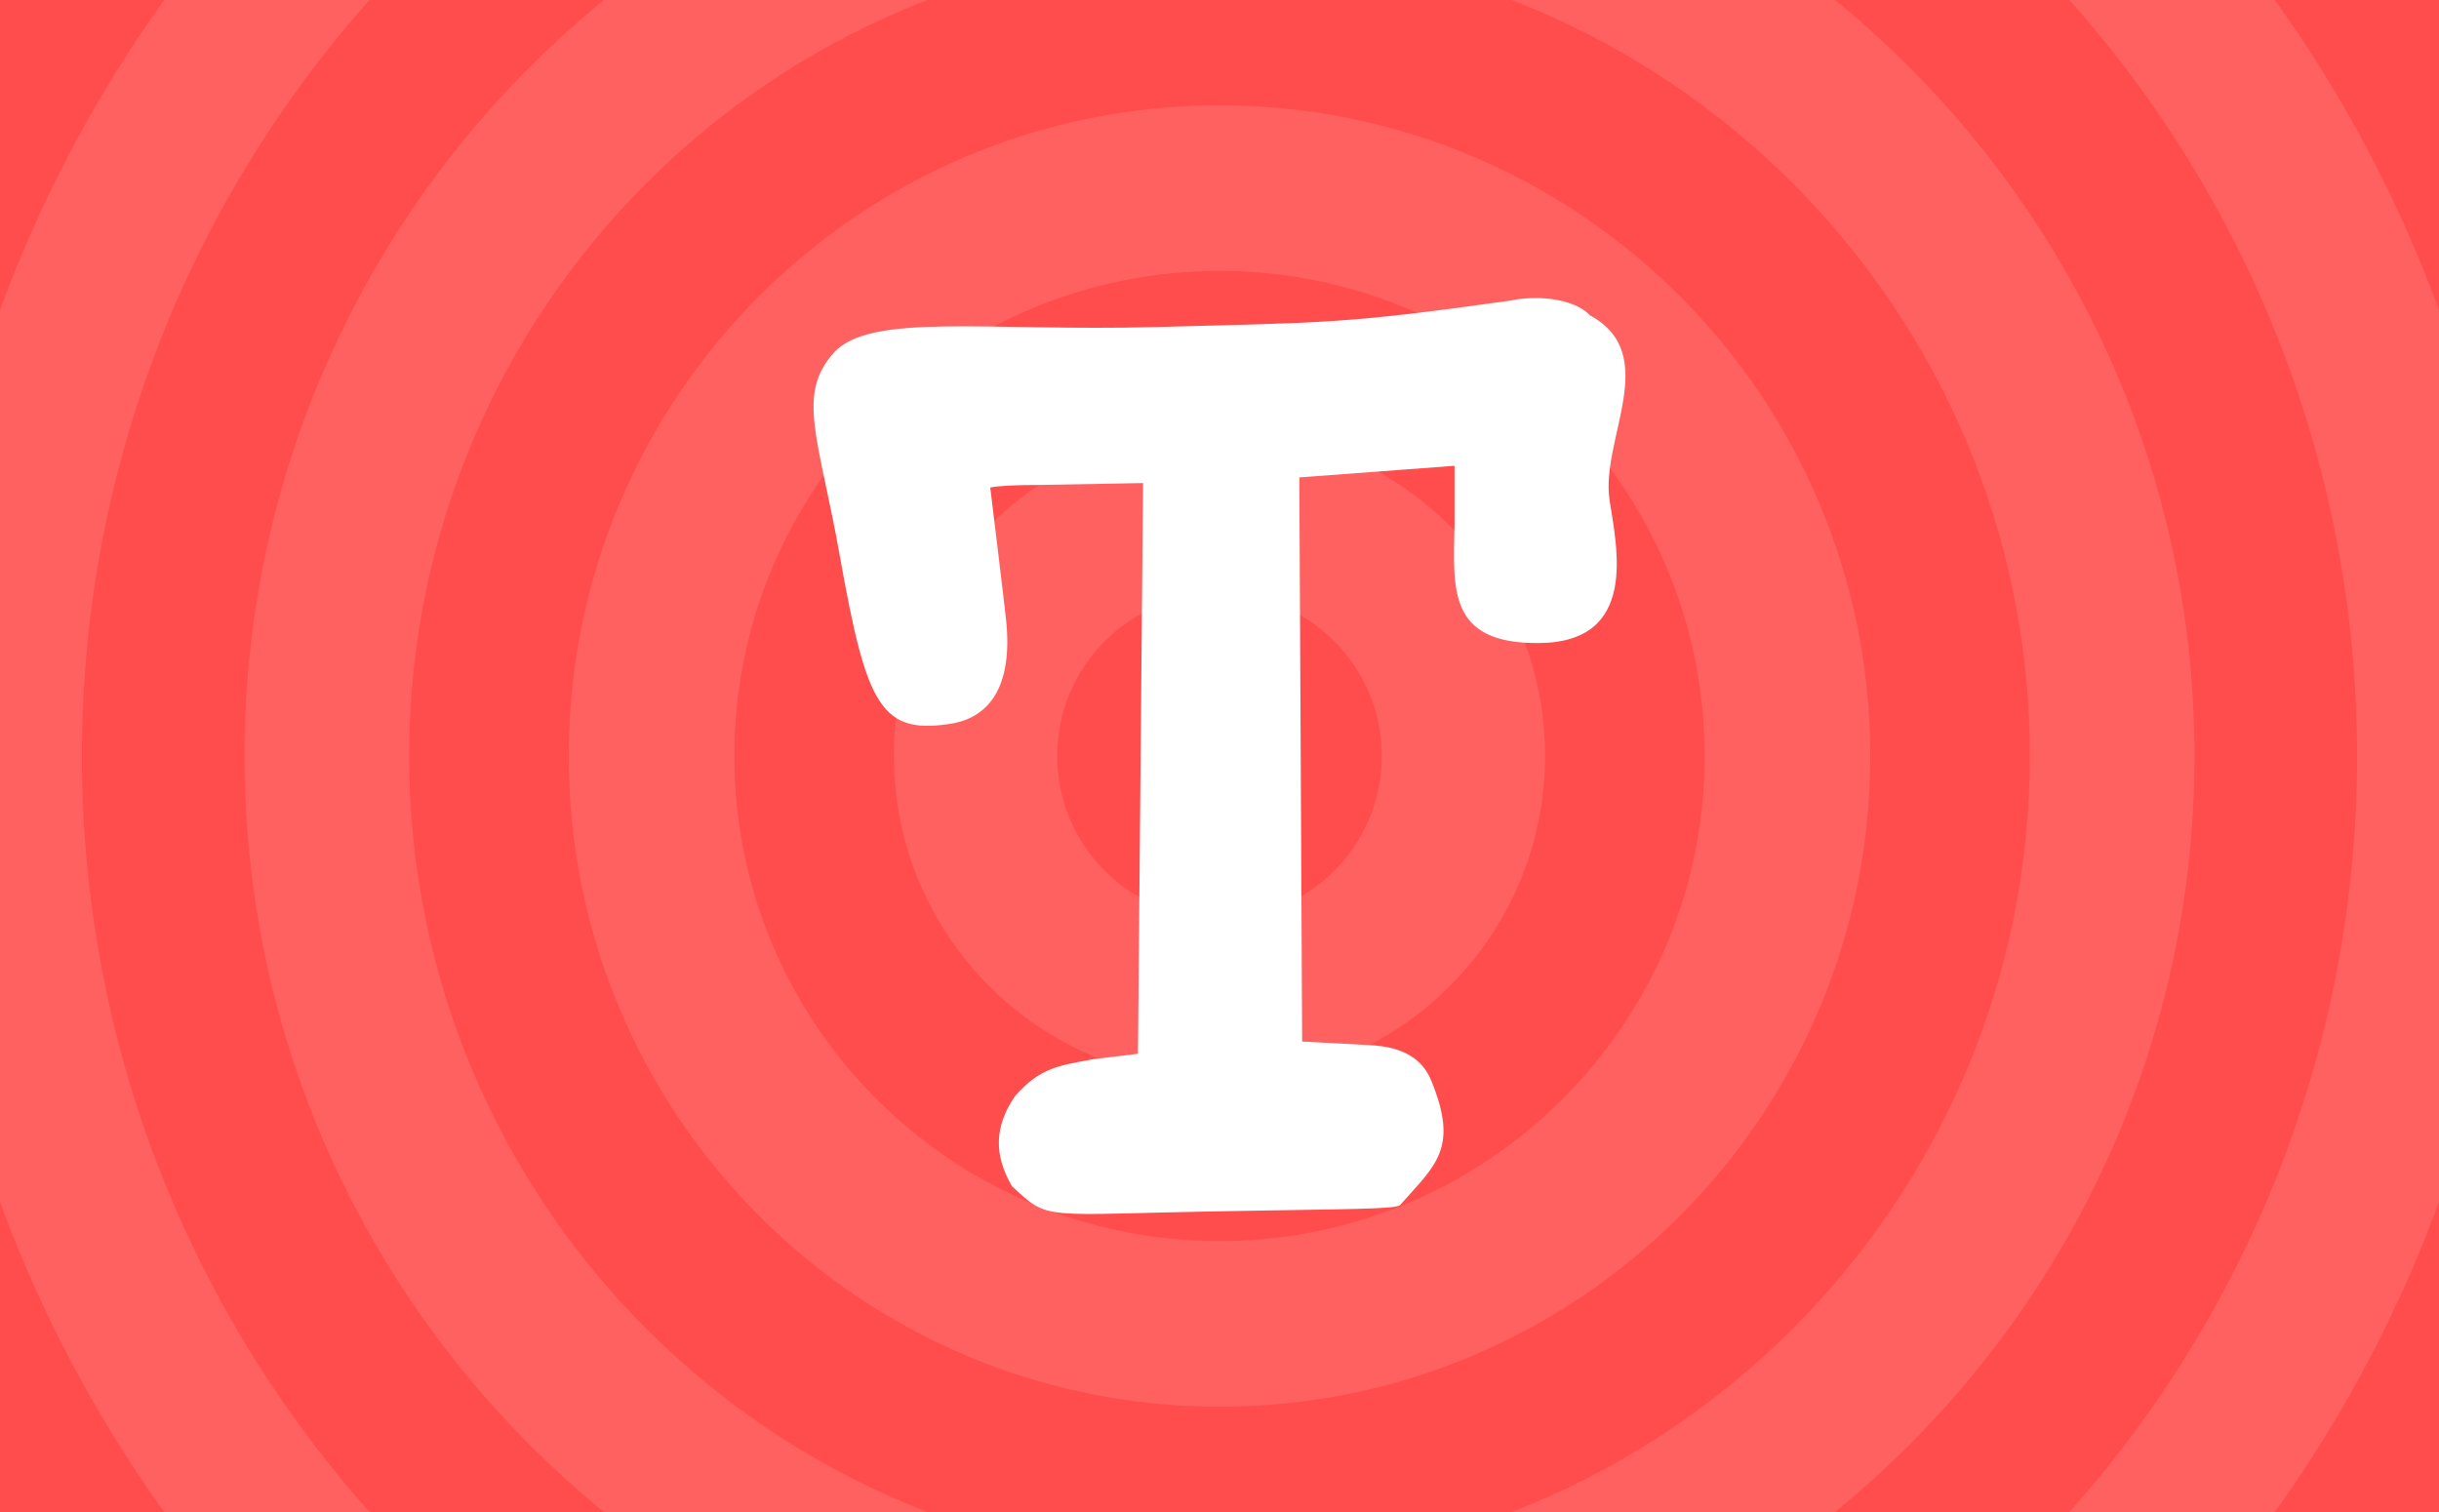
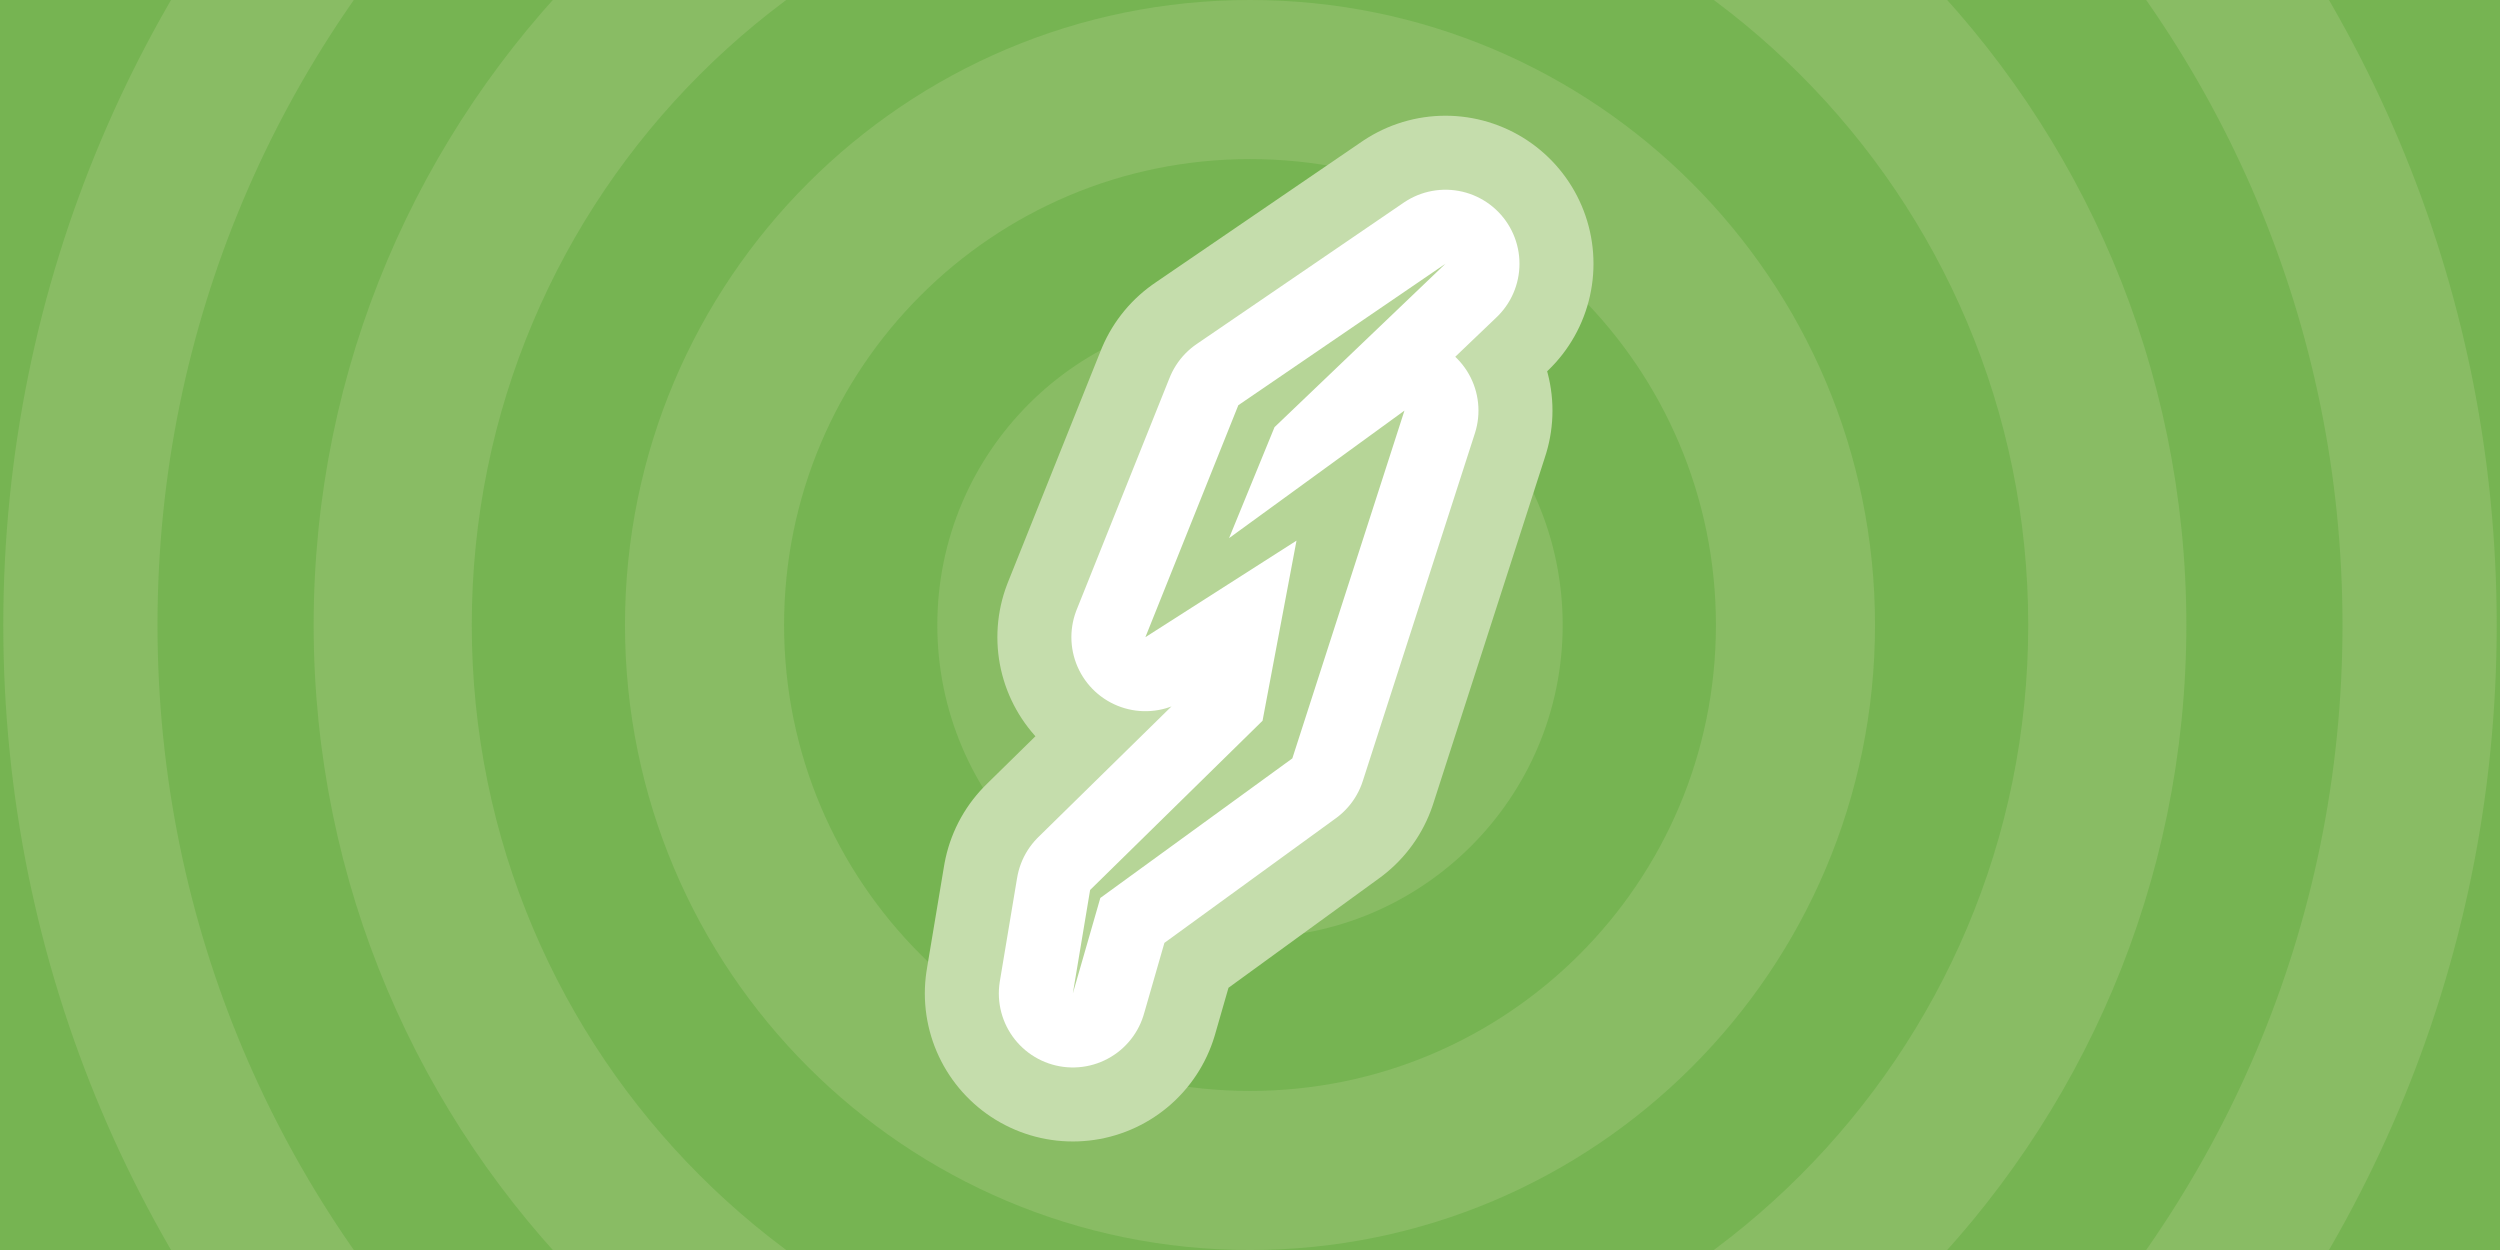
- <svg xmlns="http://www.w3.org/2000/svg" width="600" height="372" viewBox="0 0 158.75 98.425">
-   <path fill="red" d="M0 98.425V0h158.75v98.425z" style="mix-blend-mode:normal;fill-rule:nonzero;stroke:none;stroke-linecap:butt;stroke-linejoin:miter;stroke-miterlimit:10;stroke-dasharray:none;stroke-dashoffset:0;fill:#ff4c4c;fill-opacity:1" />
-   <path fill="#ff4040" d="M-5.118 49.213c0-46.664 37.829-84.493 84.493-84.493 46.664 0 84.493 37.829 84.493 84.493 0 46.664-37.829 84.493-84.493 84.493-46.664 0-84.493-37.829-84.493-84.493z" style="mix-blend-mode:normal;fill-rule:nonzero;stroke:none;stroke-linecap:butt;stroke-linejoin:miter;stroke-miterlimit:10;stroke-dasharray:none;stroke-dashoffset:0;fill:#ff6161;fill-opacity:1" />
-   <path fill="red" d="M5.333 49.213c0-40.892 33.15-74.042 74.042-74.042 40.892 0 74.042 33.15 74.042 74.042 0 40.892-33.15 74.042-74.042 74.042-40.892 0-74.042-33.15-74.042-74.042z" style="mix-blend-mode:normal;fill-rule:nonzero;stroke:none;stroke-linecap:butt;stroke-linejoin:miter;stroke-miterlimit:10;stroke-dasharray:none;stroke-dashoffset:0;fill:#ff4c4c;fill-opacity:1" />
-   <path fill="#ff4040" d="M15.916 49.213c0-35.047 28.411-63.459 63.459-63.459 35.047 0 63.459 28.411 63.459 63.459 0 35.047-28.411 63.459-63.459 63.459-35.047 0-63.459-28.411-63.459-63.459z" style="mix-blend-mode:normal;fill-rule:nonzero;stroke:none;stroke-linecap:butt;stroke-linejoin:miter;stroke-miterlimit:10;stroke-dasharray:none;stroke-dashoffset:0;fill:#ff6161;fill-opacity:1" />
-   <path fill="red" d="M26.632 49.213c0-29.129 23.614-52.743 52.743-52.743 29.129 0 52.743 23.614 52.743 52.743 0 29.129-23.614 52.743-52.743 52.743-29.129 0-52.743-23.614-52.743-52.743z" style="mix-blend-mode:normal;fill-rule:nonzero;stroke:none;stroke-linecap:butt;stroke-linejoin:miter;stroke-miterlimit:10;stroke-dasharray:none;stroke-dashoffset:0;fill:#ff4c4c;fill-opacity:1" />
-   <path fill="#ff4040" d="M37.017 49.213c0-23.394 18.964-42.358 42.358-42.358 23.394 0 42.358 18.964 42.358 42.358 0 23.394-18.964 42.358-42.358 42.358-23.394 0-42.358-18.964-42.358-42.358z" style="mix-blend-mode:normal;fill-rule:nonzero;stroke:none;stroke-linecap:butt;stroke-linejoin:miter;stroke-miterlimit:10;stroke-dasharray:none;stroke-dashoffset:0;fill:#ff6161;fill-opacity:1" />
-   <path fill="red" d="M47.799 49.213c0-17.439 14.137-31.576 31.576-31.576s31.576 14.137 31.576 31.576c0 17.439-14.137 31.576-31.576 31.576-17.439 0-31.576-14.137-31.576-31.576z" style="mix-blend-mode:normal;fill-rule:nonzero;stroke:none;stroke-linecap:butt;stroke-linejoin:miter;stroke-miterlimit:10;stroke-dasharray:none;stroke-dashoffset:0;fill:#ff4c4c;fill-opacity:1" />
-   <path fill="#ff4040" d="M58.183 49.213c0-11.704 9.488-21.192 21.192-21.192 11.704 0 21.192 9.488 21.192 21.192 0 11.704-9.488 21.192-21.192 21.192-11.704 0-21.192-9.488-21.192-21.192z" style="mix-blend-mode:normal;fill-rule:nonzero;stroke:none;stroke-linecap:butt;stroke-linejoin:miter;stroke-miterlimit:10;stroke-dasharray:none;stroke-dashoffset:0;fill:#ff6161;fill-opacity:1" />
-   <path fill="red" d="M68.811 49.213c0-5.834 4.73-10.564 10.564-10.564 5.834 0 10.564 4.73 10.564 10.564 0 5.834-4.73 10.564-10.564 10.564-5.834 0-10.564-4.73-10.564-10.564z" style="mix-blend-mode:normal;fill-rule:nonzero;stroke:none;stroke-linecap:butt;stroke-linejoin:miter;stroke-miterlimit:10;stroke-dasharray:none;stroke-dashoffset:0;fill:#ff4c4c;fill-opacity:1" />
-   <path fill="#fff" d="M103.474 20.52c4.719 2.551.686 8.068 1.29 12.04.459 3.016 1.927 9.242-4.585 9.3-6.018.053-5.575-3.568-5.506-7.775v-3.763l-10.103.756.184 36.722 4.241.226c2.687.084 3.705 1.194 4.167 2.325 1.799 4.408.289 5.469-2.021 8.082-.241.289-3.14.261-11.913.419-11.484.208-10.927.632-13.362-1.637-1.225-2.098-1.105-3.955.191-5.85 1.67-1.944 3.05-2.011 5.044-2.41l2.967-.357.332-37.153-6.872.125c-2.451 0-3.075.166-3.075.166s.973 7.965 1.03 8.609c.457 4.371-1.113 6.266-3.382 6.731-4.745.814-5.684-1.005-7.437-10.877-1.365-7.684-2.852-10.499-.391-13.237 2.364-2.629 9.984-1.379 20.965-1.674 11.081-.297 12.21-.198 23.068-1.719 0 0 1.328-.328 2.903-.068 1.712.283 2.264 1.019 2.264 1.019z" style="mix-blend-mode:normal;fill-rule:nonzero;stroke:none;stroke-linecap:butt;stroke-linejoin:miter;stroke-miterlimit:10;stroke-dasharray:none;stroke-dashoffset:0" />
+ <svg xmlns="http://www.w3.org/2000/svg" viewBox="0 0 158.75 79.375" width="600" height="300">
+   <path fill="green" d="M0 79.375V0h158.75v79.375z" style="mix-blend-mode:normal;fill:#76b452;fill-opacity:1;fill-rule:nonzero;stroke:none;stroke-width:.898;stroke-linecap:butt;stroke-linejoin:miter;stroke-miterlimit:10;stroke-dasharray:none;stroke-dashoffset:0" />
+   <path fill="#62ad44" d="M.209 39.688c0-43.722 35.444-79.166 79.166-79.166 43.722 0 79.166 35.444 79.166 79.166 0 43.722-35.444 79.166-79.166 79.166-43.722 0-79.166-35.444-79.166-79.166z" style="mix-blend-mode:normal;fill:#89bc64;fill-opacity:1;fill-rule:nonzero;stroke:none;stroke-width:.937;stroke-linecap:butt;stroke-linejoin:miter;stroke-miterlimit:10;stroke-dasharray:none;stroke-dashoffset:0" />
+   <path fill="green" d="M10.001 39.688c0-38.314 31.06-69.374 69.374-69.374 38.314 0 69.374 31.06 69.374 69.374 0 38.314-31.06 69.374-69.374 69.374S10.001 78.002 10.001 39.688z" style="mix-blend-mode:normal;fill:#76b452;fill-opacity:1;fill-rule:nonzero;stroke:none;stroke-width:.937;stroke-linecap:butt;stroke-linejoin:miter;stroke-miterlimit:10;stroke-dasharray:none;stroke-dashoffset:0" />
+   <path fill="#62ad44" d="M19.917 39.688c0-32.838 26.62-59.458 59.458-59.458 32.838 0 59.458 26.62 59.458 59.458 0 32.838-26.62 59.458-59.458 59.458-32.838 0-59.458-26.62-59.458-59.458z" style="mix-blend-mode:normal;fill:#89bc64;fill-opacity:1;fill-rule:nonzero;stroke:none;stroke-width:.937;stroke-linecap:butt;stroke-linejoin:miter;stroke-miterlimit:10;stroke-dasharray:none;stroke-dashoffset:0" />
+   <path fill="green" d="M29.957 39.688c0-27.293 22.125-49.418 49.418-49.418 27.293 0 49.418 22.125 49.418 49.418s-22.125 49.418-49.418 49.418c-27.293 0-49.418-22.125-49.418-49.418z" style="mix-blend-mode:normal;fill:#76b452;fill-opacity:1;fill-rule:nonzero;stroke:none;stroke-width:.937;stroke-linecap:butt;stroke-linejoin:miter;stroke-miterlimit:10;stroke-dasharray:none;stroke-dashoffset:0" />
+   <path fill="#62ad44" d="M39.687 39.688C39.687 17.769 57.456 0 79.375 0c21.919 0 39.688 17.769 39.688 39.688 0 21.919-17.769 39.688-39.688 39.688-21.919 0-39.688-17.769-39.688-39.688z" style="mix-blend-mode:normal;fill:#89bc64;fill-opacity:1;fill-rule:nonzero;stroke:none;stroke-width:.937;stroke-linecap:butt;stroke-linejoin:miter;stroke-miterlimit:10;stroke-dasharray:none;stroke-dashoffset:0" />
+   <path fill="green" d="M49.789 39.688c0-16.34 13.246-29.586 29.586-29.586 16.34 0 29.586 13.246 29.586 29.586 0 16.34-13.246 29.586-29.586 29.586-16.34 0-29.586-13.246-29.586-29.586z" style="mix-blend-mode:normal;fill:#76b452;fill-opacity:1;fill-rule:nonzero;stroke:none;stroke-width:.937;stroke-linecap:butt;stroke-linejoin:miter;stroke-miterlimit:10;stroke-dasharray:none;stroke-dashoffset:0" />
+   <path fill="#62ad44" d="M59.52 39.688c0-10.966 8.89-19.855 19.855-19.855 10.966 0 19.855 8.89 19.855 19.855 0 10.966-8.89 19.855-19.855 19.855-10.966 0-19.855-8.89-19.855-19.855z" style="mix-blend-mode:normal;fill:#89bc64;fill-opacity:1;fill-rule:nonzero;stroke:none;stroke-width:.937;stroke-linecap:butt;stroke-linejoin:miter;stroke-miterlimit:10;stroke-dasharray:none;stroke-dashoffset:0" />
+   <path fill="green" d="M69.477 39.688c0-5.467 4.432-9.898 9.898-9.898 5.467 0 9.898 4.432 9.898 9.898 0 5.467-4.432 9.898-9.898 9.898-5.467 0-9.898-4.432-9.898-9.898z" style="mix-blend-mode:normal;fill:#76b452;fill-opacity:1;fill-rule:nonzero;stroke:none;stroke-width:.937;stroke-linecap:butt;stroke-linejoin:miter;stroke-miterlimit:10;stroke-dasharray:none;stroke-dashoffset:0" />
+   <g id="g-2" transform="matrix(0.125, 0, 0, 0.125, 52, 0)" style="">
+     <path d="M 213.069 205.85 L 165.857 323.687 L 242.624 274.641 L 225.373 366.141 L 137.779 452.104 L 129 504.676 L 142.963 456.164 L 240.507 385.263 L 297.465 208.582 L 208.361 273.38 L 231.462 216.988 L 318.3 133.976 Z" style="fill-rule: nonzero; paint-order: stroke; stroke: rgb(197, 221, 172); stroke-width: 150.381px; stroke-linejoin: round; fill: rgb(197, 221, 172);" />
+     <path d="M 213.069 205.85 L 165.857 323.687 L 242.624 274.641 L 225.373 366.141 L 137.779 452.104 L 129 504.676 L 142.963 456.164 L 240.507 385.263 L 297.465 208.582 L 208.361 273.38 L 231.462 216.988 L 318.3 133.976 Z" style="fill-rule: nonzero; paint-order: stroke; stroke: rgb(255, 255, 255); stroke-width: 75.191px; stroke-linejoin: round; fill: rgb(255, 255, 255);" />
+     <polygon style="fill-rule: nonzero; paint-order: stroke; fill: rgb(182, 213, 151); stroke-width: 75.191px; stroke-linejoin: round;" points="213.069 205.85 165.857 323.687 242.624 274.641 225.373 366.141 137.779 452.104 129 504.676 142.963 456.164 240.507 385.263 297.465 208.582 208.361 273.38 231.462 216.988 318.3 133.976" />
+   </g>
</svg>
